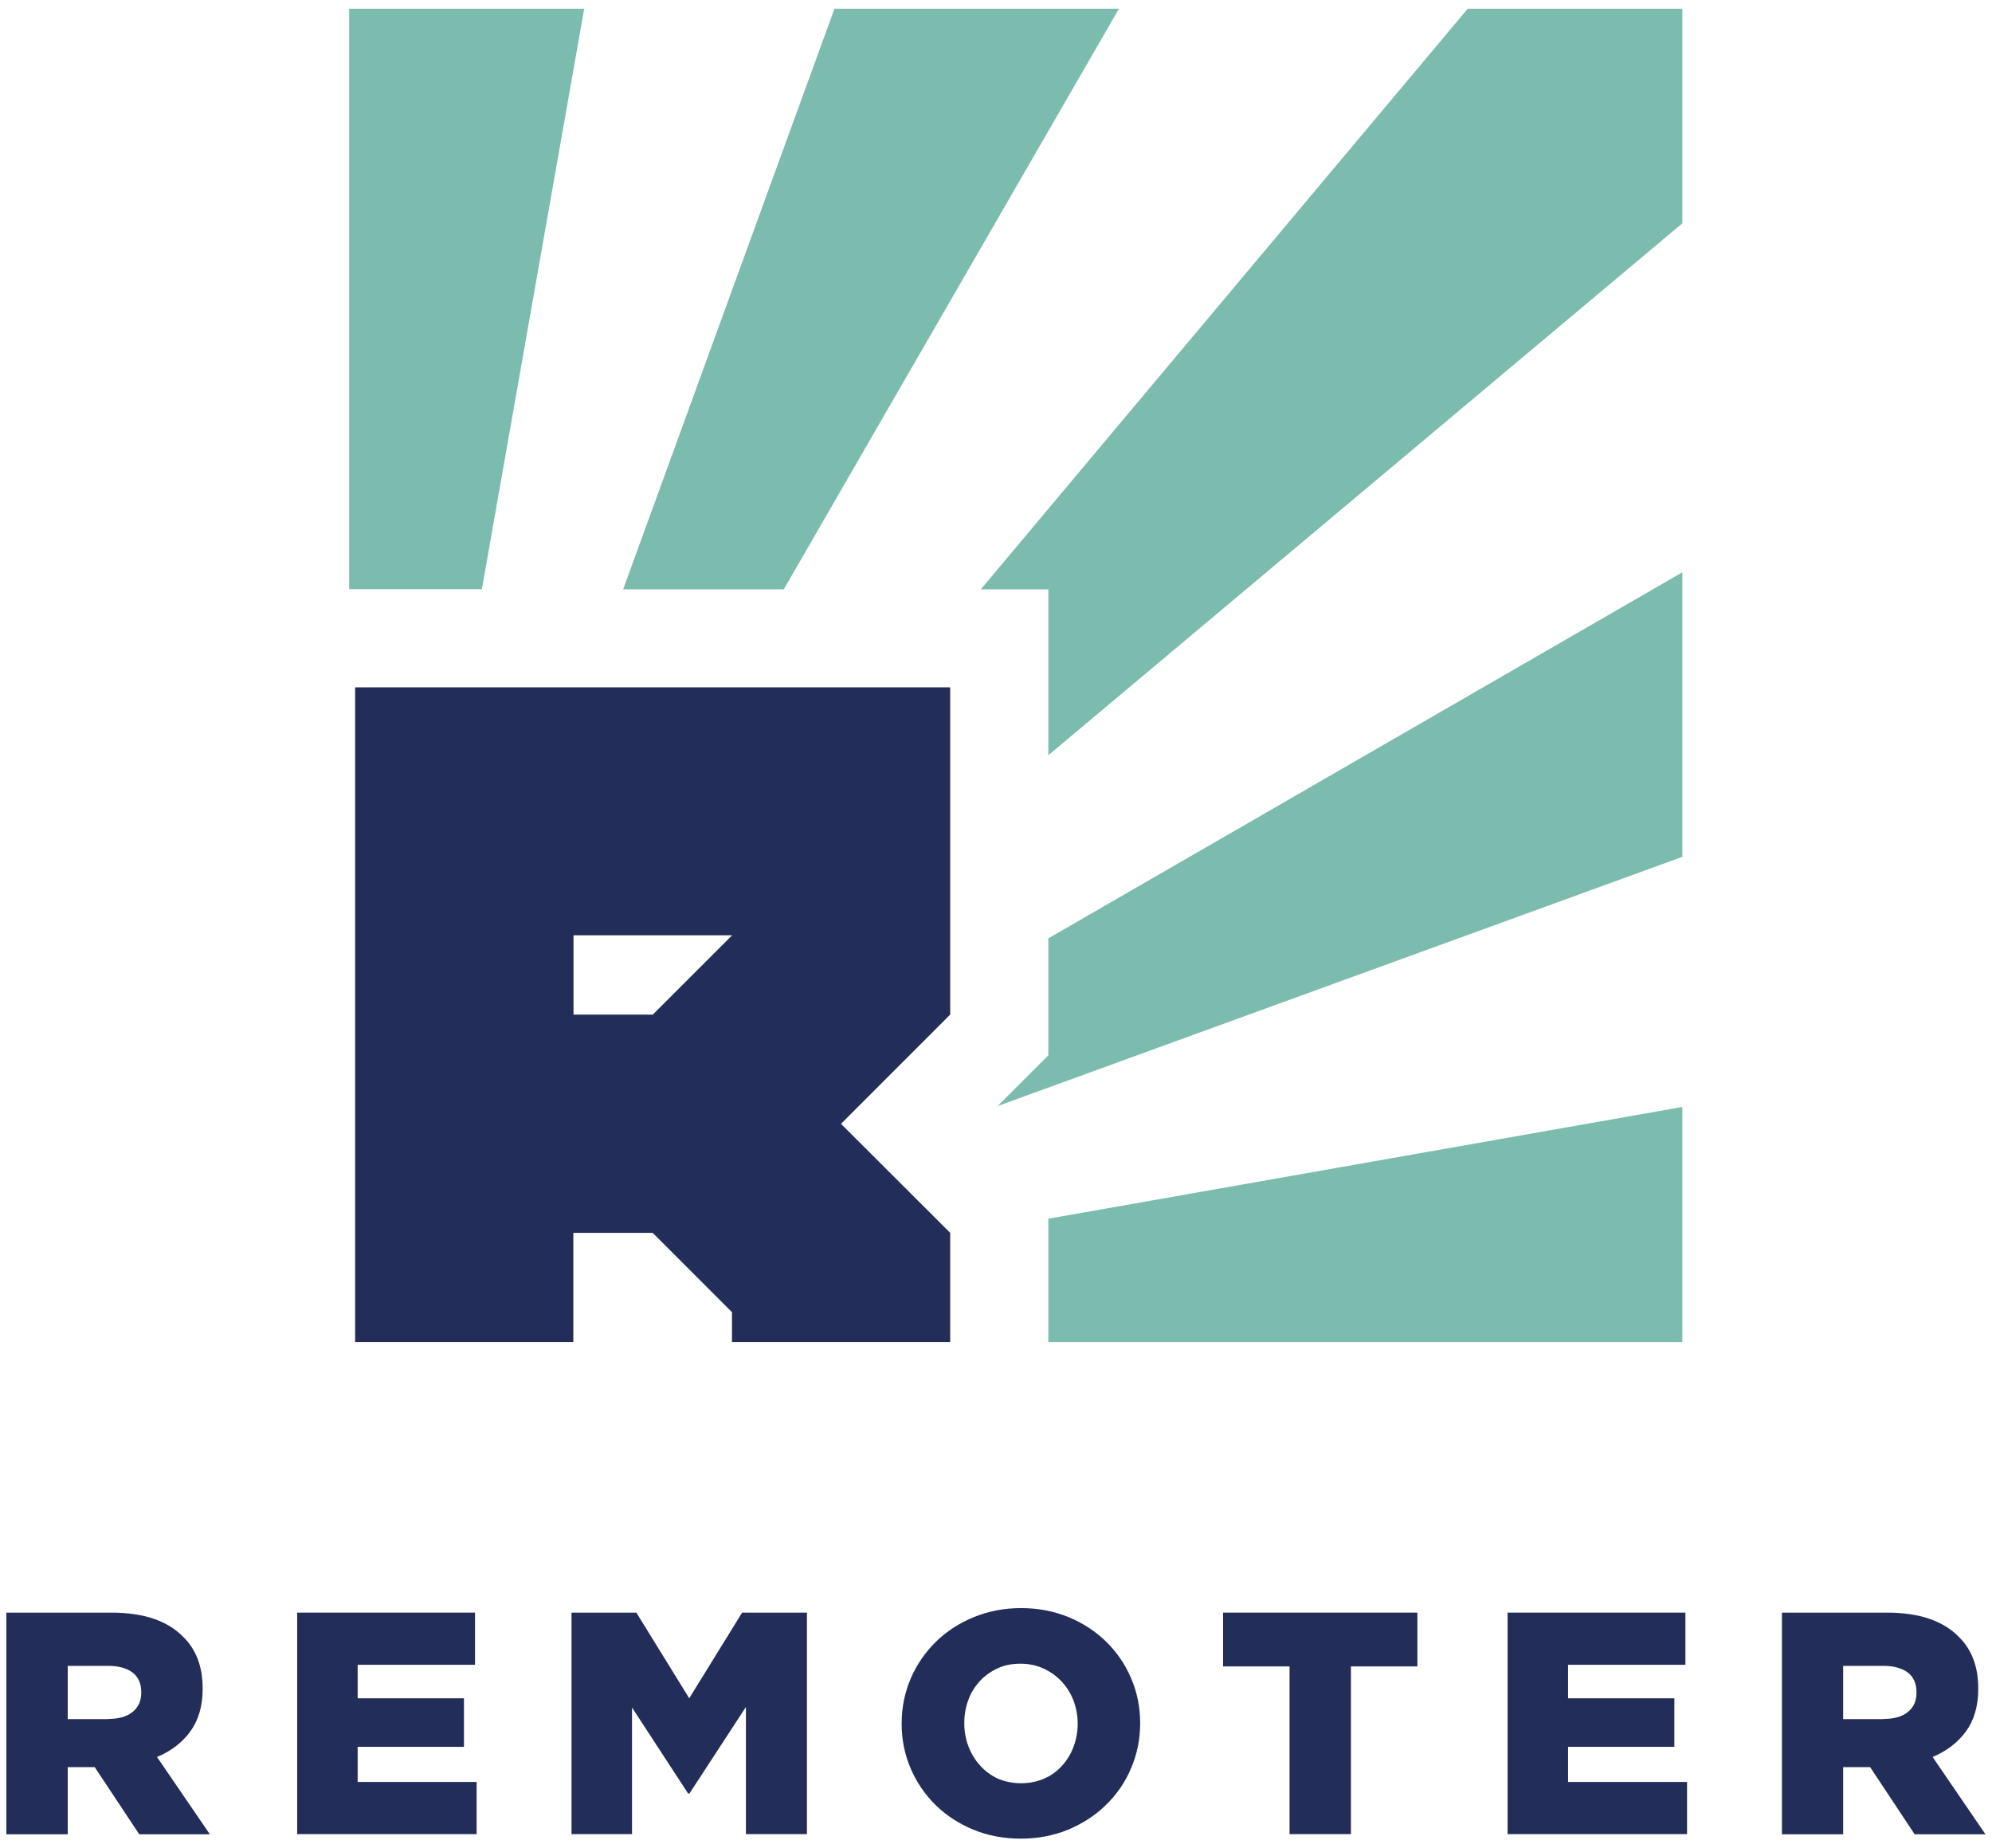
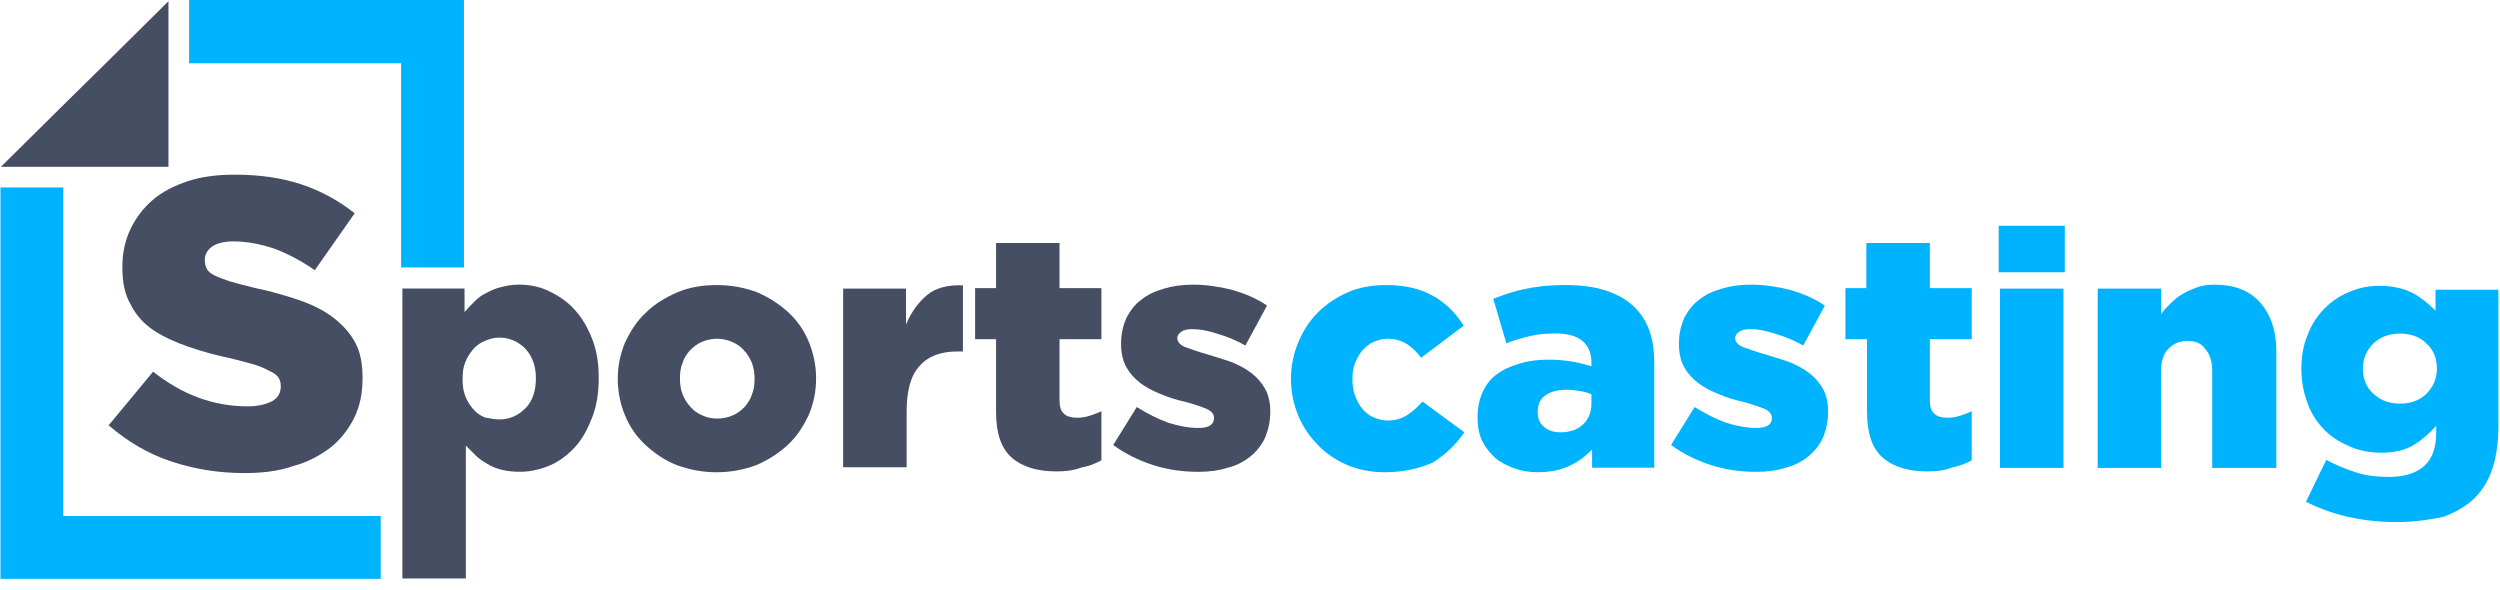
- <svg xmlns="http://www.w3.org/2000/svg" version="1.1" id="remoter_logo" width="110px" height="102px" viewBox="0 0 110 102" enable-background="new 0 0 110 102" preserveAspectRatio="xMinYMin meet">
-   <g id="g12" transform="scale(0.1)">
-     <g id="rays">
-       <path id="path14" fill="#7BBCAF" d="M432.8,325.4L617.9,4.8H460.8L344.1,325.4H432.8" />
-       <path id="path16" fill="#7BBCAF" d="M322.6,4.8H192.8v320.5h73.3L322.6,4.8" />
-       <path id="path18" fill="#7BBCAF" d="M810.5,4.8L541.6,325.4h37.3V417L929,123.3V4.8H810.5" />
-       <path id="path20" fill="#7BBCAF" d="M578.9,741H929V611.2l-350.1,61.7V741" />
-       <path id="path22" fill="#7BBCAF" d="M578.9,582.7l-28,28L929,473.1V316L578.9,518.1V582.7" />
+ <svg xmlns="http://www.w3.org/2000/svg" version="1.1" id="sc_logo" width="382px" height="90px" viewBox="0 0 382 89" enable-background="new 0 0 382 89" preserveAspectRatio="xMinYMin meet">
+   <g id="g14" transform="scale(1)">
+     <g id="g20" transform="translate(135.2983,230.187)">
+       <path id="path22" fill="#454E63" d="M-97.9-157.9c-4,0-7.7-0.6-11.3-1.8c-3.6-1.2-6.7-3.1-9.5-5.5l6.8-8.2    c4.4,3.5,9.2,5.3,14.4,5.3c1.6,0,2.9-0.3,3.8-0.8c0.9-0.5,1.3-1.3,1.3-2.2v-0.1c0-0.5-0.1-0.9-0.3-1.2c-0.2-0.4-0.6-0.7-1.2-1    c-0.6-0.3-1.3-0.7-2.3-1c-0.9-0.3-2.2-0.6-3.7-1c-2.4-0.5-4.6-1.1-6.6-1.8c-2-0.7-3.8-1.5-5.3-2.5c-1.5-1-2.7-2.3-3.5-3.9    c-0.9-1.5-1.3-3.4-1.3-5.7v-0.1c0-2.1,0.4-4,1.2-5.7c0.8-1.7,1.9-3.2,3.4-4.5c1.5-1.3,3.3-2.2,5.4-2.9c2.1-0.7,4.5-1,7.2-1    c3.8,0,7.2,0.5,10.2,1.5c3,1,5.7,2.5,8.1,4.4l-6.1,8.7c-2-1.4-4.1-2.5-6.2-3.3c-2.1-0.7-4.2-1.1-6.2-1.1c-1.5,0-2.6,0.3-3.3,0.8    c-0.7,0.5-1.1,1.2-1.1,2v0.1c0,0.5,0.1,0.9,0.3,1.3c0.2,0.4,0.6,0.7,1.2,1c0.6,0.3,1.4,0.6,2.3,0.9c1,0.3,2.2,0.6,3.8,1    c2.5,0.5,4.8,1.2,6.9,1.9c2,0.7,3.8,1.6,5.2,2.7c1.4,1.1,2.5,2.3,3.3,3.8c0.8,1.5,1.1,3.3,1.1,5.3v0.1c0,2.3-0.4,4.3-1.3,6.1    c-0.9,1.8-2.1,3.3-3.6,4.5c-1.6,1.2-3.4,2.2-5.6,2.8C-92.7-158.2-95.2-157.9-97.9-157.9" />
    </g>
-     <path id="letter-r" fill="#222E59" d="M316.7,560.2v-43.8h87.6l-43.8,43.8H316.7z M524.8,379.5H196.1V741h120.5v-60.3h43.8   l43.8,43.8V741h120.5v-60.3l-60.3-60.2l60.3-60.3V379.5" />
-     <g id="remoter-text">
-       <path id="path26" fill="#222E59" d="M59.8,949.1c5.8,0,10.3-1.3,13.5-3.9c3.1-2.6,4.7-6.1,4.7-10.5v-0.4c0-4.9-1.7-8.5-4.9-10.9    c-3.3-2.4-7.7-3.6-13.4-3.6H37.4v29.4H59.8z M3.5,890.4h57.8c9.4,0,17.4,1.2,23.9,3.5c6.5,2.3,11.8,5.6,15.9,9.8    c7.2,7,10.8,16.5,10.8,28.5v0.4c0,9.4-2.3,17.2-6.8,23.4c-4.5,6.2-10.7,10.9-18.4,14.1l29.2,42.7H76.9l-24.6-37.1h-0.3H37.4v37.1    H3.5V890.4" />
-       <path id="path28" fill="#222E59" d="M164.1,890.4h98.2v28.8h-64.8v18.5h58.7v26.8h-58.7v19.4h65.7v28.8h-99.1V890.4" />
-       <path id="path30" fill="#222E59" d="M315.6,890.4h35.8l29.2,47.3l29.2-47.3h35.8v122.3h-33.7v-70.2l-31.2,47.8h-0.7l-31-47.5v69.9    h-33.4V890.4" />
-       <path id="path32" fill="#222E59" d="M563.9,984.6c4.6,0,8.9-0.9,12.8-2.6c3.9-1.7,7.1-4.1,9.8-7.1c2.7-3,4.8-6.4,6.3-10.4    c1.5-4,2.3-8.2,2.3-12.6v-0.3c0-4.5-0.8-8.6-2.3-12.6c-1.5-4-3.7-7.5-6.5-10.5c-2.8-3-6.1-5.4-10-7.2c-3.9-1.8-8.1-2.7-12.8-2.7    c-4.7,0-8.9,0.8-12.7,2.6c-3.8,1.8-7.1,4.1-9.8,7.1c-2.7,3-4.9,6.4-6.3,10.4c-1.5,4-2.2,8.2-2.2,12.6v0.4c0,4.4,0.8,8.6,2.3,12.6    c1.5,3.9,3.6,7.4,6.4,10.5c2.7,3,6,5.5,9.9,7.3C555,983.7,559.2,984.6,563.9,984.6L563.9,984.6z M563.6,1015.2    c-9.4,0-18.2-1.7-26.2-5c-8-3.3-15-7.9-20.8-13.6c-5.8-5.7-10.4-12.4-13.7-20.1c-3.3-7.7-5-15.9-5-24.6v-0.3c0-8.8,1.7-17,5-24.8    c3.3-7.7,8-14.5,13.9-20.3c5.9-5.8,12.9-10.3,20.9-13.6c8.1-3.3,16.8-5,26.2-5c9.4,0,18.2,1.7,26.2,5c8,3.3,15,7.9,20.8,13.6    c5.8,5.7,10.4,12.4,13.7,20.1c3.3,7.7,5,15.9,5,24.6v0.4c0,8.7-1.7,17-5,24.7c-3.3,7.8-7.9,14.5-13.9,20.3    c-5.9,5.8-12.9,10.3-21,13.7C581.8,1013.5,573.1,1015.2,563.6,1015.2" />
-       <path id="path34" fill="#222E59" d="M712.1,920.1h-36.7v-29.7h107.3v29.7H746v92.6h-33.9V920.1" />
-       <path id="path36" fill="#222E59" d="M832.5,890.4h98.2v28.8h-64.8v18.5h58.7v26.8h-58.7v19.4h65.7v28.8h-99.1V890.4" />
-       <path id="path38" fill="#222E59" d="M1040.2,949.1c5.8,0,10.3-1.3,13.4-3.9c3.2-2.6,4.7-6.1,4.7-10.5v-0.4c0-4.9-1.7-8.5-4.9-10.9    c-3.3-2.4-7.8-3.6-13.4-3.6h-22.2v29.4H1040.2z M984,890.4h57.8c9.4,0,17.4,1.2,23.9,3.5c6.5,2.3,11.8,5.6,15.9,9.8    c7.2,7,10.8,16.5,10.8,28.5v0.4c0,9.4-2.3,17.2-6.8,23.4c-4.6,6.2-10.7,10.9-18.4,14.1l29.2,42.7h-39.1l-24.6-37.1h-0.4h-14.5    v37.1H984V890.4" />
+     <g id="g24" transform="translate(158.9941,281.2695)">
+       <path id="path26" fill="#00B3FF" d="M-88.1-281.3h-42v0.2v9.5h32.4v31.2h9.6V-281.3z" />
+     </g>
+     <g id="g28" transform="translate(115.6719,225.5459)">
+       <path id="path30" fill="#00B3FF" d="M-106-146.7v-50.2h-9.6v59.8h58.1v-9.6H-106z" />
+     </g>
+     <g id="g32" transform="translate(127.0415,263.2876)">
+       <path id="path34" fill="#454E63" d="M-101.3-237.8v-15.8v-9.5l-9.6,9.5l-6.4,6.3l-9.6,9.5h9.6H-101.3z" />
+     </g>
+     <g id="g36" transform="translate(162.7827,235.9888)">
+       <path id="path38" fill="#454E63" d="M-86.5-171.9c1.6,0,2.9-0.6,4-1.7c1.1-1.1,1.6-2.7,1.6-4.5v-0.1c0-1.8-0.5-3.3-1.6-4.5    c-1.1-1.1-2.4-1.7-4-1.7c-0.8,0-1.5,0.2-2.2,0.5c-0.7,0.3-1.3,0.7-1.8,1.3s-0.9,1.2-1.2,2c-0.3,0.7-0.4,1.6-0.4,2.5v0.1    c0,0.9,0.1,1.7,0.4,2.5c0.3,0.8,0.7,1.4,1.2,2s1.1,1,1.8,1.3C-88-172.1-87.3-171.9-86.5-171.9 M-101.5-191.9h9.7v3.6    c0.5-0.6,1-1.1,1.5-1.6c0.5-0.5,1.1-1,1.8-1.3c0.7-0.4,1.4-0.7,2.2-0.9c0.8-0.2,1.7-0.4,2.8-0.4c1.6,0,3.2,0.3,4.6,1    c1.5,0.7,2.8,1.6,3.9,2.8c1.1,1.2,2,2.7,2.7,4.5c0.7,1.8,1,3.7,1,5.9v0.1c0,2.2-0.3,4.2-1,6c-0.7,1.8-1.5,3.3-2.6,4.5    c-1.1,1.2-2.4,2.2-3.8,2.8s-3,1-4.6,1c-1,0-2-0.1-2.8-0.3c-0.8-0.2-1.6-0.5-2.2-0.9c-0.7-0.4-1.3-0.8-1.8-1.3    c-0.5-0.5-1-1-1.5-1.5v20.3h-9.7V-191.9z" />
+     </g>
+     <g id="g40" transform="translate(186.2974,236.0601)">
+       <path id="path42" fill="#454E63" d="M-76.7-172.1c0.9,0,1.7-0.2,2.4-0.5c0.7-0.3,1.3-0.8,1.8-1.3c0.5-0.6,0.9-1.2,1.1-1.9    c0.3-0.7,0.4-1.5,0.4-2.3v-0.1c0-0.8-0.1-1.6-0.4-2.4c-0.3-0.7-0.7-1.4-1.2-1.9c-0.5-0.6-1.1-1-1.8-1.3c-0.7-0.3-1.5-0.5-2.3-0.5    c-0.9,0-1.7,0.2-2.4,0.5c-0.7,0.3-1.3,0.8-1.8,1.3c-0.5,0.6-0.9,1.2-1.1,1.9c-0.3,0.7-0.4,1.5-0.4,2.3v0.1c0,0.8,0.1,1.6,0.4,2.4    c0.3,0.7,0.7,1.4,1.2,1.9c0.5,0.6,1.1,1,1.8,1.3C-78.4-172.3-77.6-172.1-76.7-172.1 M-76.8-163.9c-2.2,0-4.2-0.4-6.1-1.1    c-1.8-0.7-3.4-1.8-4.8-3.1c-1.4-1.3-2.4-2.8-3.1-4.5c-0.7-1.7-1.1-3.6-1.1-5.5v-0.1c0-2,0.4-3.8,1.1-5.5c0.8-1.7,1.8-3.3,3.2-4.6    c1.3-1.3,3-2.3,4.8-3.1c1.9-0.8,3.9-1.1,6.1-1.1c2.2,0,4.2,0.4,6.1,1.1c1.8,0.8,3.4,1.8,4.8,3.1c1.4,1.3,2.4,2.8,3.1,4.5    c0.7,1.7,1.1,3.6,1.1,5.5v0.1c0,2-0.4,3.8-1.1,5.5c-0.8,1.7-1.8,3.3-3.2,4.6c-1.4,1.3-3,2.3-4.8,3.1    C-72.6-164.3-74.6-163.9-76.8-163.9" />
+     </g>
+     <g id="g44" transform="translate(199.835,250.0996)">
+       <path id="path46" fill="#454E63" d="M-71.1-206h9.7v5.5c0.8-1.9,1.8-3.3,3.2-4.5c1.3-1.1,3.2-1.6,5.5-1.5v10.1h-0.8    c-2.5,0-4.5,0.7-5.8,2.2c-1.4,1.5-2,3.8-2,7v8.5h-9.7V-206z" />
+     </g>
+     <g id="g48" transform="translate(222.897,230.3301)">
+       <path id="path50" fill="#454E63" d="M-61.5-158.3c-2.9,0-5.2-0.7-6.8-2.1c-1.6-1.4-2.4-3.7-2.4-7v-11.1h-3.2v-7.8h3.2v-6.9h9.7    v6.9h6.4v7.8h-6.4v9.3c0,1,0.2,1.7,0.7,2.1c0.4,0.4,1.1,0.6,2,0.6c0.6,0,1.3-0.1,1.9-0.3c0.6-0.2,1.2-0.4,1.8-0.7v7.5    c-0.9,0.5-1.9,0.9-3,1.1C-59-158.4-60.2-158.3-61.5-158.3" />
+     </g>
+     <g id="g52" transform="translate(238.2988,230.2939)">
+       <path id="path54" fill="#454E63" d="M-55.2-158.2c-2.3,0-4.6-0.3-6.8-1c-2.2-0.7-4.3-1.7-6.2-3.1l3.6-5.8c1.6,1,3.2,1.8,4.8,2.4    c1.6,0.5,3.2,0.8,4.6,0.8c1.6,0,2.4-0.5,2.4-1.5v-0.1c0-0.5-0.4-1-1.1-1.3c-0.7-0.3-1.8-0.7-3.3-1.1c-1.4-0.3-2.6-0.7-3.8-1.2    c-1.2-0.5-2.2-1-3.1-1.7c-0.9-0.7-1.6-1.5-2.1-2.4c-0.5-0.9-0.8-2.1-0.8-3.5v-0.1c0-1.5,0.3-2.7,0.8-3.9c0.6-1.1,1.3-2.1,2.3-2.8    c1-0.8,2.1-1.3,3.5-1.7c1.3-0.4,2.8-0.6,4.4-0.6c2,0,4,0.3,6,0.8c2,0.6,3.7,1.3,5.3,2.4l-3.3,6.1c-1.4-0.8-2.9-1.4-4.3-1.8    c-1.5-0.5-2.7-0.7-3.8-0.7c-0.7,0-1.3,0.1-1.7,0.4c-0.4,0.3-0.6,0.6-0.6,0.9v0.1c0,0.5,0.4,1,1.1,1.3c0.8,0.3,1.9,0.7,3.3,1.1    c1.4,0.4,2.6,0.8,3.8,1.2c1.2,0.5,2.2,1,3.1,1.7c0.9,0.7,1.6,1.5,2.1,2.4c0.5,0.9,0.8,2.1,0.8,3.4v0.1c0,1.5-0.3,2.8-0.8,4    c-0.5,1.1-1.3,2.1-2.3,2.9c-1,0.8-2.2,1.4-3.5,1.7C-52-158.4-53.5-158.2-55.2-158.2" />
+     </g>
+     <g id="g56" transform="translate(258.355,230.2583)">
+       <path id="path58" fill="#00B3FF" d="M-46.8-158.1c-2.1,0-4-0.4-5.7-1.1c-1.8-0.8-3.3-1.8-4.5-3.1c-1.3-1.3-2.3-2.8-3-4.5    c-0.7-1.7-1.1-3.6-1.1-5.5v-0.1c0-1.9,0.4-3.8,1.1-5.5c0.7-1.7,1.7-3.3,3-4.6c1.3-1.3,2.8-2.3,4.6-3.1c1.8-0.8,3.8-1.1,6-1.1    c2.8,0,5.2,0.6,7.1,1.7c1.9,1.1,3.4,2.6,4.6,4.5l-6.5,4.9c-0.7-0.9-1.4-1.6-2.2-2.1c-0.8-0.5-1.8-0.8-2.9-0.8    c-0.8,0-1.5,0.2-2.2,0.5c-0.7,0.3-1.2,0.8-1.7,1.3c-0.5,0.6-0.8,1.2-1.1,1.9c-0.3,0.7-0.4,1.5-0.4,2.4v0.1c0,0.9,0.1,1.7,0.4,2.5    c0.3,0.8,0.6,1.4,1.1,2c0.5,0.6,1,1,1.7,1.3s1.4,0.5,2.2,0.5c1.1,0,2.1-0.3,2.9-0.8c0.8-0.5,1.6-1.2,2.4-2.1l6.4,4.7    c-1.3,1.9-2.9,3.4-4.8,4.6C-41.4-158.7-43.8-158.1-46.8-158.1" />
+     </g>
+     <g id="g60" transform="translate(277.3716,234.5557)">
+       <path id="path62" fill="#00B3FF" d="M-38.9-168.5c1.4,0,2.6-0.4,3.4-1.2c0.9-0.8,1.3-1.9,1.3-3.3v-1.3c-0.5-0.2-1-0.4-1.7-0.5    c-0.7-0.1-1.3-0.2-2.1-0.2c-1.4,0-2.5,0.3-3.3,0.9c-0.8,0.6-1.1,1.4-1.1,2.5v0.1c0,0.9,0.3,1.7,1,2.2    C-40.7-168.7-39.9-168.5-38.9-168.5 M-42.4-162.4c-1.3,0-2.5-0.2-3.6-0.6c-1.1-0.4-2.1-0.9-2.9-1.6c-0.8-0.7-1.5-1.6-2-2.6    c-0.5-1-0.7-2.3-0.7-3.6v-0.1c0-1.4,0.3-2.7,0.8-3.8c0.5-1.1,1.2-2,2.2-2.7c0.9-0.7,2.1-1.2,3.4-1.6c1.3-0.4,2.8-0.6,4.4-0.6    c1.3,0,2.5,0.1,3.7,0.3c1.2,0.2,2.1,0.5,2.9,0.7v-0.5c0-1.4-0.4-2.5-1.3-3.3c-0.9-0.8-2.3-1.2-4.1-1.2c-1.5,0-2.8,0.1-4,0.4    c-1.2,0.3-2.4,0.6-3.6,1.1l-2-6.8c1.6-0.6,3.2-1.2,4.9-1.5c1.7-0.4,3.8-0.6,6.2-0.6c2.5,0,4.5,0.3,6.3,0.9    c1.7,0.6,3.1,1.4,4.2,2.5c1,1,1.8,2.2,2.3,3.7c0.5,1.4,0.7,3.1,0.7,5v15.8h-9.5v-2.8c-0.9,1-2.1,1.9-3.4,2.5    C-39-162.7-40.6-162.4-42.4-162.4" />
+     </g>
+     <g id="g64" transform="translate(298.5381,230.2939)">
+       <path id="path66" fill="#00B3FF" d="M-30.2-158.2c-2.3,0-4.6-0.3-6.8-1c-2.2-0.7-4.3-1.7-6.2-3.1l3.6-5.8c1.6,1,3.2,1.8,4.8,2.4    c1.6,0.5,3.2,0.8,4.6,0.8c1.6,0,2.4-0.5,2.4-1.5v-0.1c0-0.5-0.4-1-1.1-1.3c-0.7-0.3-1.8-0.7-3.3-1.1c-1.4-0.3-2.6-0.7-3.8-1.2    c-1.2-0.5-2.2-1-3.1-1.7c-0.9-0.7-1.6-1.5-2.1-2.4c-0.5-0.9-0.8-2.1-0.8-3.5v-0.1c0-1.5,0.3-2.7,0.8-3.9c0.6-1.1,1.3-2.1,2.3-2.8    c1-0.8,2.1-1.3,3.5-1.7c1.3-0.4,2.8-0.6,4.4-0.6c2,0,4,0.3,6,0.8c2,0.6,3.7,1.3,5.3,2.4l-3.3,6.1c-1.4-0.8-2.9-1.4-4.3-1.8    c-1.5-0.5-2.7-0.7-3.8-0.7c-0.7,0-1.3,0.1-1.7,0.4c-0.4,0.3-0.6,0.6-0.6,0.9v0.1c0,0.5,0.4,1,1.1,1.3c0.8,0.3,1.9,0.7,3.3,1.1    c1.4,0.4,2.6,0.8,3.8,1.2c1.2,0.5,2.2,1,3.1,1.7c0.9,0.7,1.6,1.5,2.1,2.4c0.5,0.9,0.8,2.1,0.8,3.4v0.1c0,1.5-0.3,2.8-0.8,4    c-0.5,1.1-1.3,2.1-2.3,2.9c-1,0.8-2.2,1.4-3.5,1.7C-27-158.4-28.5-158.2-30.2-158.2" />
+     </g>
+     <g id="g68" transform="translate(316.98,230.3301)">
+       <path id="path70" fill="#00B3FF" d="M-22.5-158.3c-2.9,0-5.2-0.7-6.8-2.1c-1.6-1.4-2.4-3.7-2.4-7v-11.1H-35v-7.8h3.2v-6.9h9.7v6.9    h6.4v7.8h-6.4v9.3c0,1,0.2,1.7,0.7,2.1c0.4,0.4,1.1,0.6,2,0.6c0.6,0,1.3-0.1,1.9-0.3c0.6-0.2,1.2-0.4,1.8-0.7v7.5    c-0.9,0.5-1.9,0.9-3,1.1C-19.9-158.4-21.2-158.3-22.5-158.3" />
+     </g>
+     <path id="path72" fill="#00B3FF" d="M305.6,44.1h9.7v27.4h-9.7V44.1z M305.4,34.5h10.1v7.1h-10.1V34.5z" />
+     <g id="g74" transform="translate(335.4258,250.0996)">
+       <path id="path76" fill="#00B3FF" d="M-14.9-206h9.7v3.9c0.4-0.6,0.9-1.1,1.5-1.7c0.5-0.5,1.1-1,1.8-1.4c0.7-0.4,1.4-0.7,2.2-1    s1.7-0.4,2.7-0.4c3,0,5.3,0.9,6.9,2.7c1.6,1.8,2.5,4.3,2.5,7.4v17.9H2.6v-14.8c0-1.5-0.4-2.7-1.1-3.4C0.9-197.7,0-198-1.2-198    c-1.2,0-2.1,0.4-2.9,1.2c-0.8,0.8-1.1,1.9-1.1,3.4v14.8h-9.7V-206z" />
+     </g>
+     <g id="g78" transform="translate(368.0522,237.6719)">
+       <path id="path80" fill="#00B3FF" d="M-1.3-176c1.6,0,3-0.5,4-1.5c1-1,1.6-2.3,1.6-3.8v-0.1c0-1.5-0.5-2.8-1.6-3.8    c-1-1-2.4-1.5-4-1.5c-1.7,0-3,0.5-4.1,1.5c-1,1-1.6,2.3-1.6,3.8v0.1c0,1.5,0.5,2.8,1.6,3.8C-4.3-176.5-3-176-1.3-176 M-1.9-157.9    c-2.7,0-5.1-0.3-7.4-0.8c-2.2-0.5-4.4-1.3-6.4-2.3l3.1-6.4c1.5,0.8,3,1.4,4.5,1.9c1.5,0.5,3.2,0.7,5.1,0.7c2.4,0,4.2-0.6,5.4-1.7    c1.2-1.1,1.8-2.8,1.8-5v-1.1c-1,1.1-2.1,2.1-3.4,2.9c-1.3,0.8-3,1.2-5,1.2c-1.7,0-3.3-0.3-4.7-0.9s-2.8-1.4-3.9-2.5    c-1.1-1.1-2-2.4-2.6-4c-0.6-1.6-1-3.3-1-5.3v-0.1c0-2,0.3-3.7,1-5.3c0.6-1.6,1.5-2.9,2.6-4c1.1-1.1,2.3-1.9,3.8-2.5    c1.4-0.6,2.9-0.9,4.5-0.9c2.1,0,3.7,0.4,5.1,1.1c1.3,0.7,2.5,1.7,3.5,2.7v-3.2h9.6v20.8c0,2.5-0.3,4.7-0.9,6.5    c-0.6,1.8-1.5,3.3-2.7,4.5c-1.2,1.2-2.9,2.2-4.8,2.9C3.4-158.3,1-157.9-1.9-157.9" />
    </g>
  </g>
</svg>
